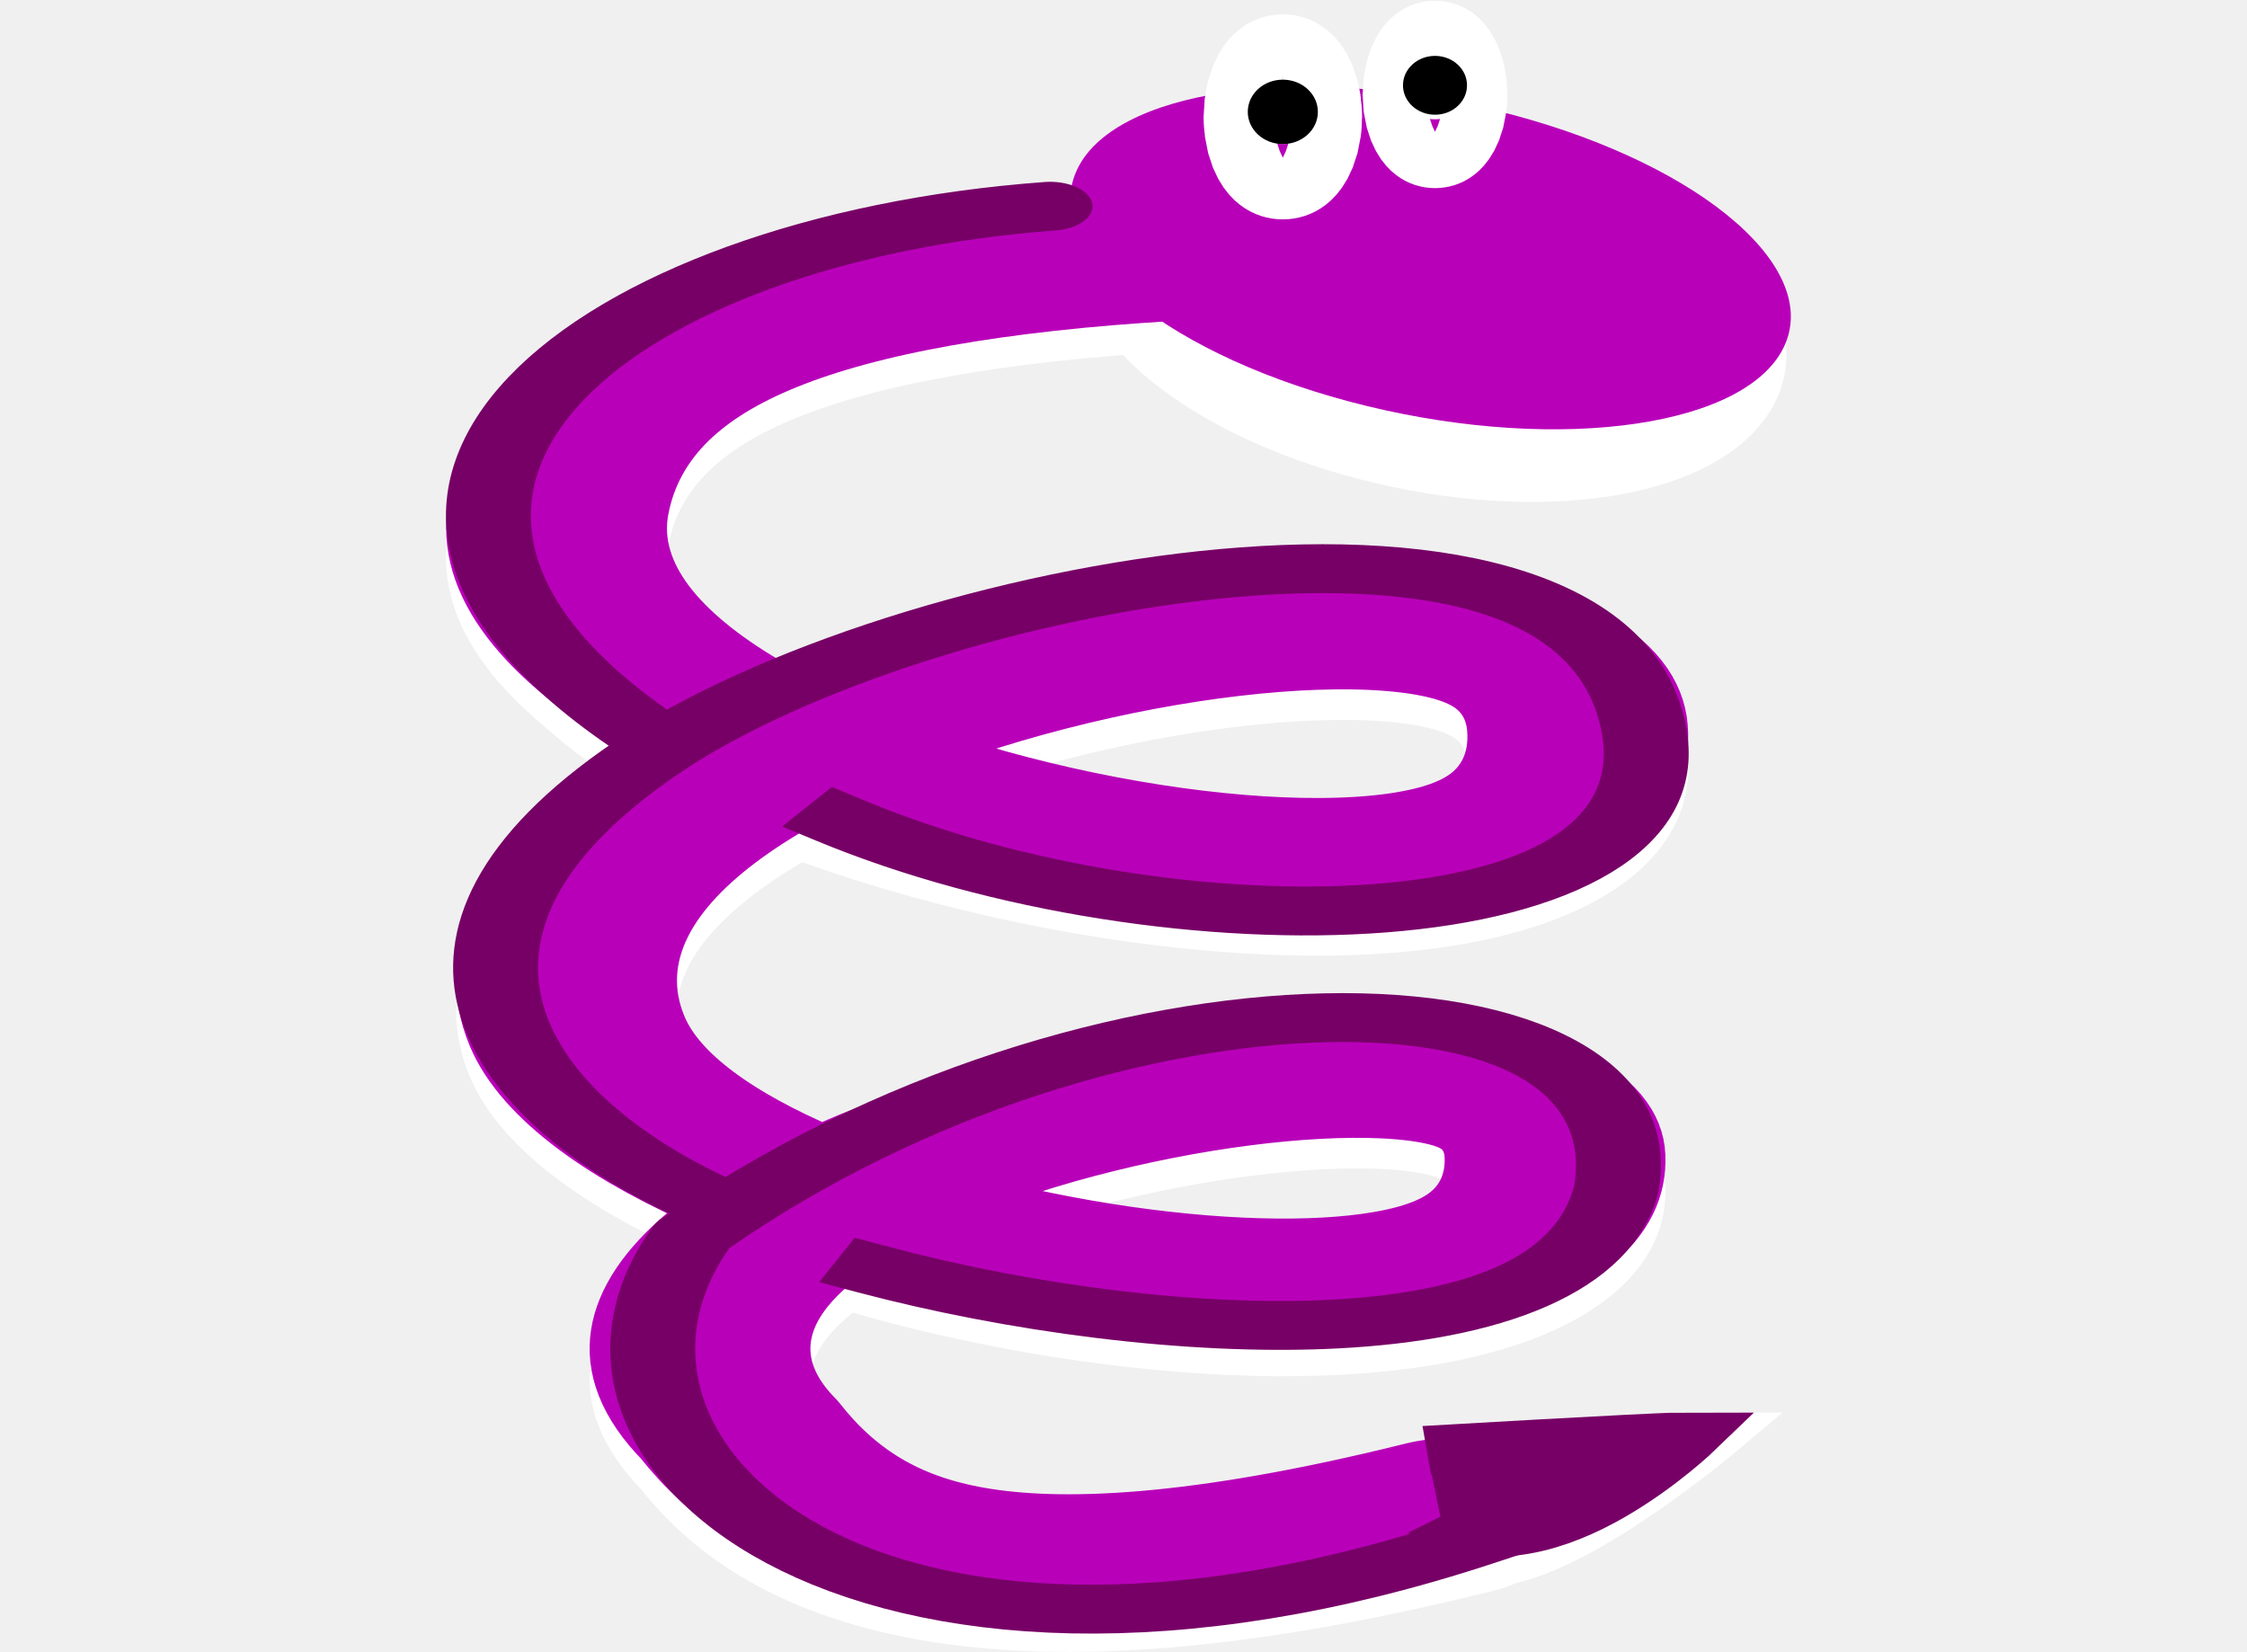
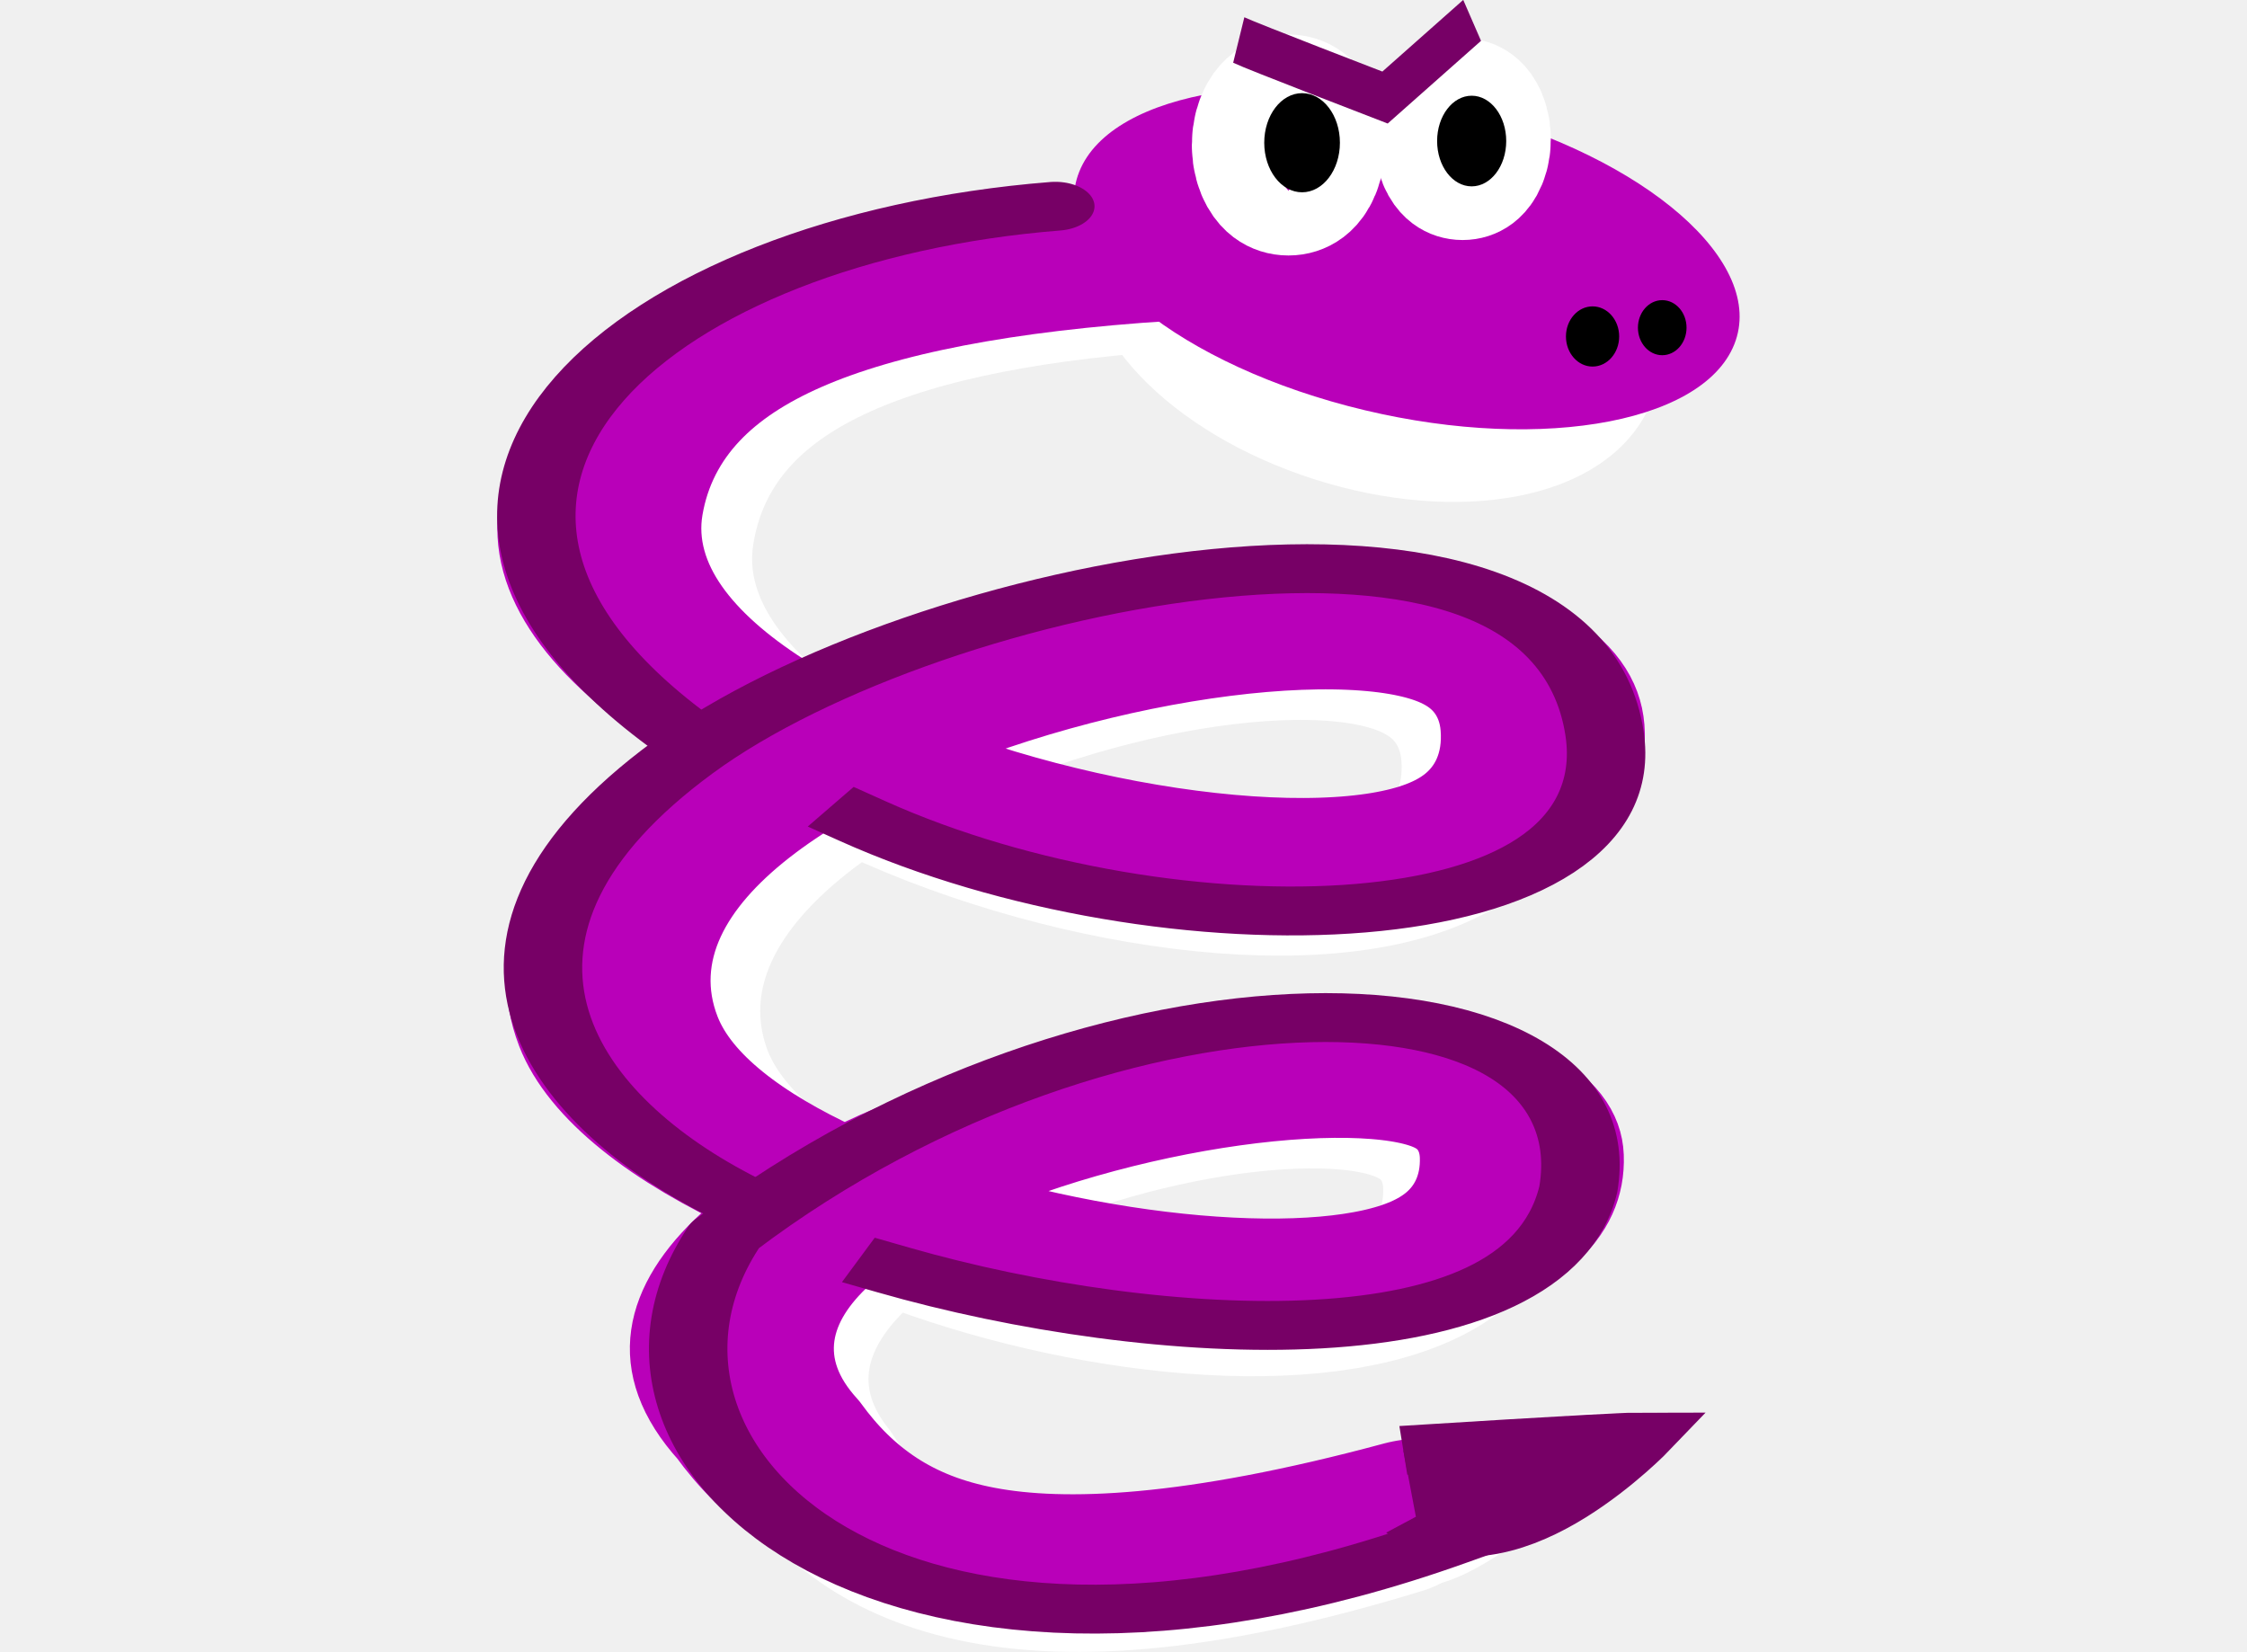
<svg xmlns="http://www.w3.org/2000/svg" width="85.918" height="63.158" id="svg2" version="1.1">
  <defs id="defs4" />
  <g id="layer1" transform="translate(2069.685,-1425.609)">
    <g id="g4255" />
    <g id="g6829" transform="matrix(1.843193,0,0,1.843193,-90.62292,-625.8248)">
      <g id="g6958">
-         <g id="g6208" transform="matrix(1.518972,0,0,1.518972,-331.5955,117.8909)">
-           <g style="stroke:#ffffff" transform="matrix(1.159733,0,0,0.6675643,144.3475,235.5501)" id="g6210">
-             <path id="path6212" d="m -532.033,634.383 c -4.326,0.442 -6.807,2.064 -7.132,5.13 -0.619,5.854 12.288,10.34 12,4.484 -0.247,-5.035 -13.31,-0.139 -11.779,6.214 1.105,4.584 11.633,7.506 11.515,2.553 -0.101,-4.249 -12.603,0.319 -9.604,5.6 0.98,2.173 2.936,3.82 8.359,1.475" style="fill:none;stroke:#ffffff;stroke-width:2.6;stroke-linecap:round;stroke-linejoin:round;stroke-miterlimit:4;stroke-opacity:1;stroke-dasharray:none" />
-             <path transform="matrix(0.8570256,0.3854144,-0.2778177,1.188945,30.51227,671.4258)" d="m -595.737,163.529 c 0,1.22 -1.781,2.21 -3.977,2.21 -2.197,0 -3.977,-0.989 -3.977,-2.21 0,-1.22 1.781,-2.21 3.977,-2.21 2.197,0 3.977,0.989 3.977,2.21 z" id="path6214" style="color:#000000;fill:#b900b9;fill-opacity:1;fill-rule:nonzero;stroke:#ffffff;stroke-width:1.6;marker:none;visibility:visible;display:inline;overflow:visible;enable-background:accumulate" />
+         <g id="g6208" transform="matrix(1.06355,0,0,1.518972,-547.1426,117.8909)">
+           <g style="stroke:#ffffff" transform="matrix(1.344088,0,0,0.6675643,242.5295,235.5501)" id="g6210">
+             <path id="path6212" d="m -532.033,634.383 c -4.326,0.442 -6.807,2.064 -7.132,5.13 -0.619,5.854 12.288,10.34 12,4.484 -0.247,-5.035 -13.31,-0.139 -11.779,6.214 1.105,4.584 11.633,7.506 11.515,2.553 -0.101,-4.249 -12.603,0.319 -9.604,5.6 0.98,2.173 2.936,3.82 8.359,1.475" style="fill:none;stroke:#ffffff;stroke-width:2.6;stroke-linecap:round;stroke-linejoin:round;stroke-miterlimit:4;stroke-dasharray:none;stroke-opacity:1" />
+             <ellipse transform="matrix(0.8570256,0.3854144,-0.2778177,1.188945,30.51227,671.4258)" id="path6214" style="color:#000000;display:inline;overflow:visible;visibility:visible;fill:#b900b9;fill-opacity:1;fill-rule:nonzero;stroke:#ffffff;stroke-width:1.6;marker:none;enable-background:accumulate" cx="-599.715" cy="163.529" rx="3.977" ry="2.21" />
            <path id="path6216" d="m -533.375,633.8 c -5.196,0.661 -9.029,5.244 -4.812,10.25" style="fill:none;stroke:#ffffff;stroke-width:1px;stroke-linecap:round;stroke-linejoin:round;stroke-opacity:1" />
            <path id="path6218" d="m -528.704,660.11 c 0.461,1.499 3.008,-2.225 3.008,-2.225 -0.287,0 -3.244,1.18 -3.244,1.18" style="fill:#770066;fill-opacity:1;stroke:#ffffff;stroke-width:1px;stroke-linecap:butt;stroke-linejoin:miter;stroke-opacity:1" />
          </g>
-           <g id="g6220" transform="matrix(1.159733,0,0,0.6675643,144.3475,235.1328)">
-             <path style="fill:none;stroke:#b900b9;stroke-width:2.6;stroke-linecap:round;stroke-linejoin:round;stroke-miterlimit:4;stroke-opacity:1;stroke-dasharray:none" d="m -532.033,634.383 c -4.326,0.442 -6.807,2.064 -7.132,5.13 -0.619,5.854 12.288,10.34 12,4.484 -0.247,-5.035 -13.31,-0.139 -11.779,6.214 1.105,4.584 11.633,7.506 11.515,2.553 -0.101,-4.249 -12.603,0.319 -9.604,5.6 0.98,2.173 2.936,3.82 8.359,1.475" id="path6222" />
-             <path style="color:#000000;fill:#b900b9;fill-opacity:1;fill-rule:nonzero;stroke:none;stroke-width:1.6;marker:none;visibility:visible;display:inline;overflow:visible;enable-background:accumulate" id="path6224" d="m -595.737,163.529 c 0,1.22 -1.781,2.21 -3.977,2.21 -2.197,0 -3.977,-0.989 -3.977,-2.21 0,-1.22 1.781,-2.21 3.977,-2.21 2.197,0 3.977,0.989 3.977,2.21 z" transform="matrix(1.049667,0.4438699,-0.3402654,1.369271,156.2491,676.6713)" />
+           <g id="g6220" transform="matrix(1.530342,0,0,0.6675643,341.7226,235.1328)">
+             <path style="fill:none;stroke:#b900b9;stroke-width:2.6;stroke-linecap:round;stroke-linejoin:round;stroke-miterlimit:4;stroke-dasharray:none;stroke-opacity:1" d="m -532.033,634.383 c -4.326,0.442 -6.807,2.064 -7.132,5.13 -0.619,5.854 12.288,10.34 12,4.484 -0.247,-5.035 -13.31,-0.139 -11.779,6.214 1.105,4.584 11.633,7.506 11.515,2.553 -0.101,-4.249 -12.603,0.319 -9.604,5.6 0.98,2.173 2.936,3.82 8.359,1.475" id="path6222" />
+             <ellipse style="color:#000000;display:inline;overflow:visible;visibility:visible;fill:#b900b9;fill-opacity:1;fill-rule:nonzero;stroke:none;stroke-width:1.6;marker:none;enable-background:accumulate" id="path6224" transform="matrix(1.049667,0.4438699,-0.3402654,1.369271,156.2491,676.6713)" cx="-599.715" cy="163.529" rx="3.977" ry="2.21" />
            <path style="fill:none;stroke:#770066;stroke-width:1px;stroke-linecap:round;stroke-linejoin:round;stroke-opacity:1" d="m -533.375,633.332 c -5.196,0.661 -9.029,5.713 -4.812,10.718" id="path6226" />
            <path style="fill:none;stroke:#770066;stroke-width:1px;stroke-linecap:square;stroke-linejoin:round;stroke-opacity:1" d="m -535.832,645.909 c 3.905,2.817 9.87,2.538 9.457,-1.797 -0.549,-5.76 -8.672,-3.132 -11.75,0.5 -3.092,3.647 -1.657,7.06 0.537,8.905" id="path6228" />
            <path id="path6230" d="m -535.431,655.097 c 3.339,1.536 8.184,1.956 8.722,-1.654 0.5,-4.697 -6.001,-4.974 -10.875,0.941 -1.886,4.458 2.05,10.363 9.189,6.272" style="fill:none;stroke:#770066;stroke-width:1px;stroke-linecap:square;stroke-linejoin:round;stroke-opacity:1" />
            <path style="fill:#770066;fill-opacity:1;stroke:#770066;stroke-width:1px;stroke-linecap:butt;stroke-linejoin:miter;stroke-opacity:1" d="m -528.779,660.142 c 1.086,1.264 2.812,-1.63 2.812,-1.63 -0.287,0 -2.972,0.272 -2.972,0.272" id="path6232" />
          </g>
-           <path transform="matrix(-0.4642607,0,0,0.7914736,-769.8126,530.2126)" d="m -642.5,159.815 c 0,0.259 -0.462,0.469 -1.031,0.469 -0.57,0 -1.031,-0.21 -1.031,-0.469 0,-0.259 0.462,-0.469 1.031,-0.469 0.57,0 1.031,0.21 1.031,0.469 z" id="path6234" style="color:#000000;fill:#ffffff;fill-opacity:1;fill-rule:nonzero;stroke:#ffffff;stroke-width:2.6;stroke-linecap:round;stroke-linejoin:round;stroke-miterlimit:4;stroke-opacity:1;stroke-dasharray:none;stroke-dashoffset:0;marker:none;visibility:visible;display:inline;overflow:visible;enable-background:accumulate" />
-           <path style="color:#000000;fill:#ffffff;fill-opacity:1;fill-rule:nonzero;stroke:#ffffff;stroke-width:2.6;stroke-linecap:round;stroke-linejoin:round;stroke-miterlimit:4;stroke-opacity:1;stroke-dasharray:none;stroke-dashoffset:0;marker:none;visibility:visible;display:inline;overflow:visible;enable-background:accumulate" id="path6236" d="m -642.5,159.815 c 0,0.259 -0.462,0.469 -1.031,0.469 -0.57,0 -1.031,-0.21 -1.031,-0.469 0,-0.259 0.462,-0.469 1.031,-0.469 0.57,0 1.031,0.21 1.031,0.469 z" transform="matrix(-0.4241766,0,0,0.723138,-741.9391,540.8275)" />
-           <path style="color:#000000;fill:#000000;fill-opacity:1;fill-rule:nonzero;stroke:none;stroke-width:2.6;marker:none;visibility:visible;display:inline;overflow:visible;enable-background:accumulate" id="path6238" d="m -642.5,159.815 c 0,0.259 -0.462,0.469 -1.031,0.469 -0.57,0 -1.031,-0.21 -1.031,-0.469 0,-0.259 0.462,-0.469 1.031,-0.469 0.57,0 1.031,0.21 1.031,0.469 z" transform="matrix(-0.4642607,0,0,0.9375153,-769.8126,506.8045)" />
-           <path transform="matrix(-0.4241766,0,0,0.8565705,-741.9391,519.378)" d="m -642.5,159.815 c 0,0.259 -0.462,0.469 -1.031,0.469 -0.57,0 -1.031,-0.21 -1.031,-0.469 0,-0.259 0.462,-0.469 1.031,-0.469 0.57,0 1.031,0.21 1.031,0.469 z" id="path6240" style="color:#000000;fill:#000000;fill-opacity:1;fill-rule:nonzero;stroke:none;stroke-width:2.6;marker:none;visibility:visible;display:inline;overflow:visible;enable-background:accumulate" />
+           <ellipse style="color:#000000;display:inline;overflow:visible;visibility:visible;fill:#000000;fill-opacity:1;fill-rule:nonzero;stroke:none;stroke-width:1.727;marker:none;enable-background:accumulate" id="path6238-5" transform="scale(-1,1)" cx="464.044" cy="659.701" rx="0.519" ry="0.411" />
+           <ellipse transform="scale(-1,1)" id="path6240-8" style="color:#000000;display:inline;overflow:visible;visibility:visible;fill:#000000;fill-opacity:1;fill-rule:nonzero;stroke:none;stroke-width:1.578;marker:none;enable-background:accumulate" cx="462.685" cy="659.581" rx="0.474" ry="0.376" />
+           <ellipse transform="scale(-1,1)" id="path6234-3" style="color:#000000;display:inline;overflow:visible;visibility:visible;fill:#ffffff;fill-opacity:1;fill-rule:nonzero;stroke:#ffffff;stroke-width:2.172;stroke-linecap:round;stroke-linejoin:round;stroke-miterlimit:4;stroke-dasharray:none;stroke-dashoffset:0;stroke-opacity:1;marker:none;enable-background:accumulate" cx="469.976" cy="657.086" rx="0.798" ry="0.423" />
+           <ellipse style="color:#000000;display:inline;overflow:visible;visibility:visible;fill:#ffffff;fill-opacity:1;fill-rule:nonzero;stroke:#ffffff;stroke-width:1.984;stroke-linecap:round;stroke-linejoin:round;stroke-miterlimit:4;stroke-dasharray:none;stroke-dashoffset:0;stroke-opacity:1;marker:none;enable-background:accumulate" id="path6236-2" transform="scale(-1,1)" cx="466.579" cy="657.006" rx="0.729" ry="0.386" />
+           <ellipse style="color:#000000;display:inline;overflow:visible;visibility:visible;fill:#000000;fill-opacity:1;fill-rule:nonzero;stroke:none;stroke-width:2.644;marker:none;enable-background:accumulate" id="path6238-52" transform="scale(-1,1)" cx="469.71" cy="657.055" rx="0.738" ry="0.677" />
+           <ellipse transform="scale(-1,1)" id="path6240-1" style="color:#000000;display:inline;overflow:visible;visibility:visible;fill:#000000;fill-opacity:1;fill-rule:nonzero;stroke:none;stroke-width:2.416;marker:none;enable-background:accumulate" cx="466.402" cy="657.032" rx="0.674" ry="0.619" />
+           <path style="fill:none;stroke:#770066;stroke-width:0.658px;stroke-linecap:butt;stroke-linejoin:miter;stroke-opacity:1" d="m -470.945,655.652 c 0.208,0.073 2.853,0.786 2.853,0.786 l 1.699,-1.054" id="path837-0" />
        </g>
        <path style="fill:#ff6666;fill-opacity:0;stroke:none" id="path6350-45-5" d="m 107.406,565.156 -15.344,8.875 15.344,8.844 15.344,-8.844 -15.344,-8.875 z" transform="matrix(-1.518972,0,0,0.6156634,-887.2601,777.097)" />
      </g>
    </g>
  </g>
</svg>
